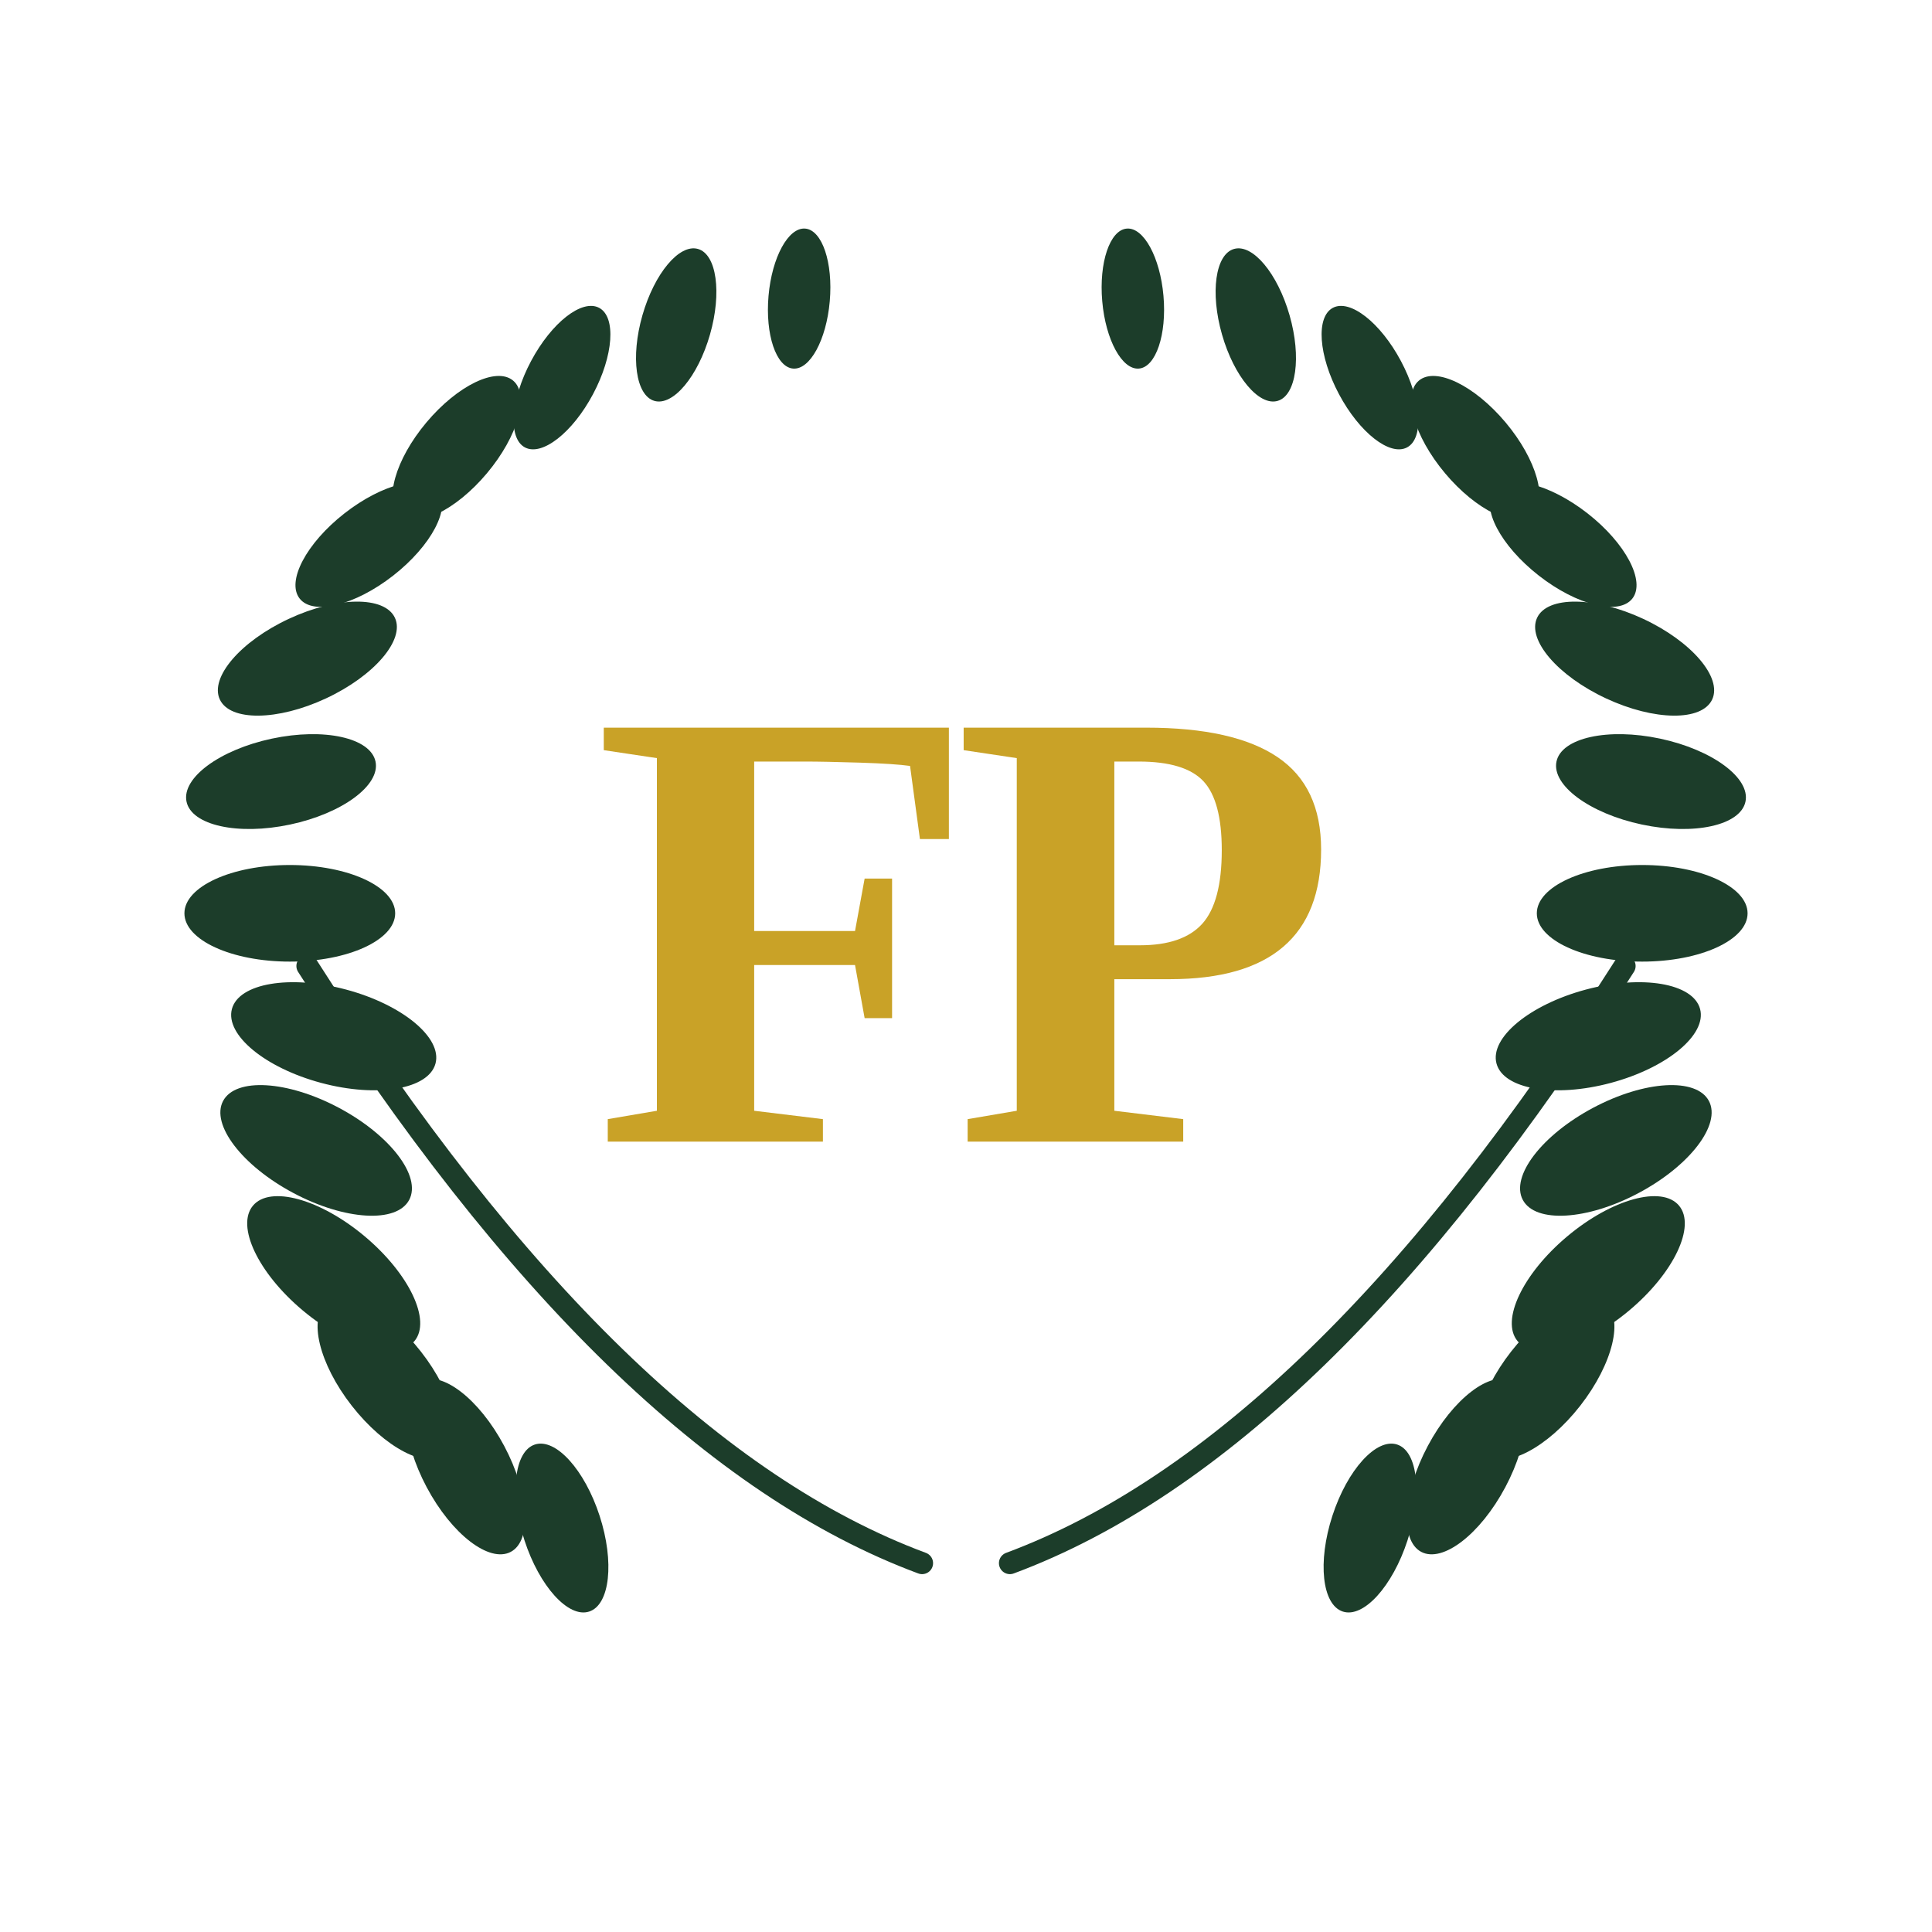
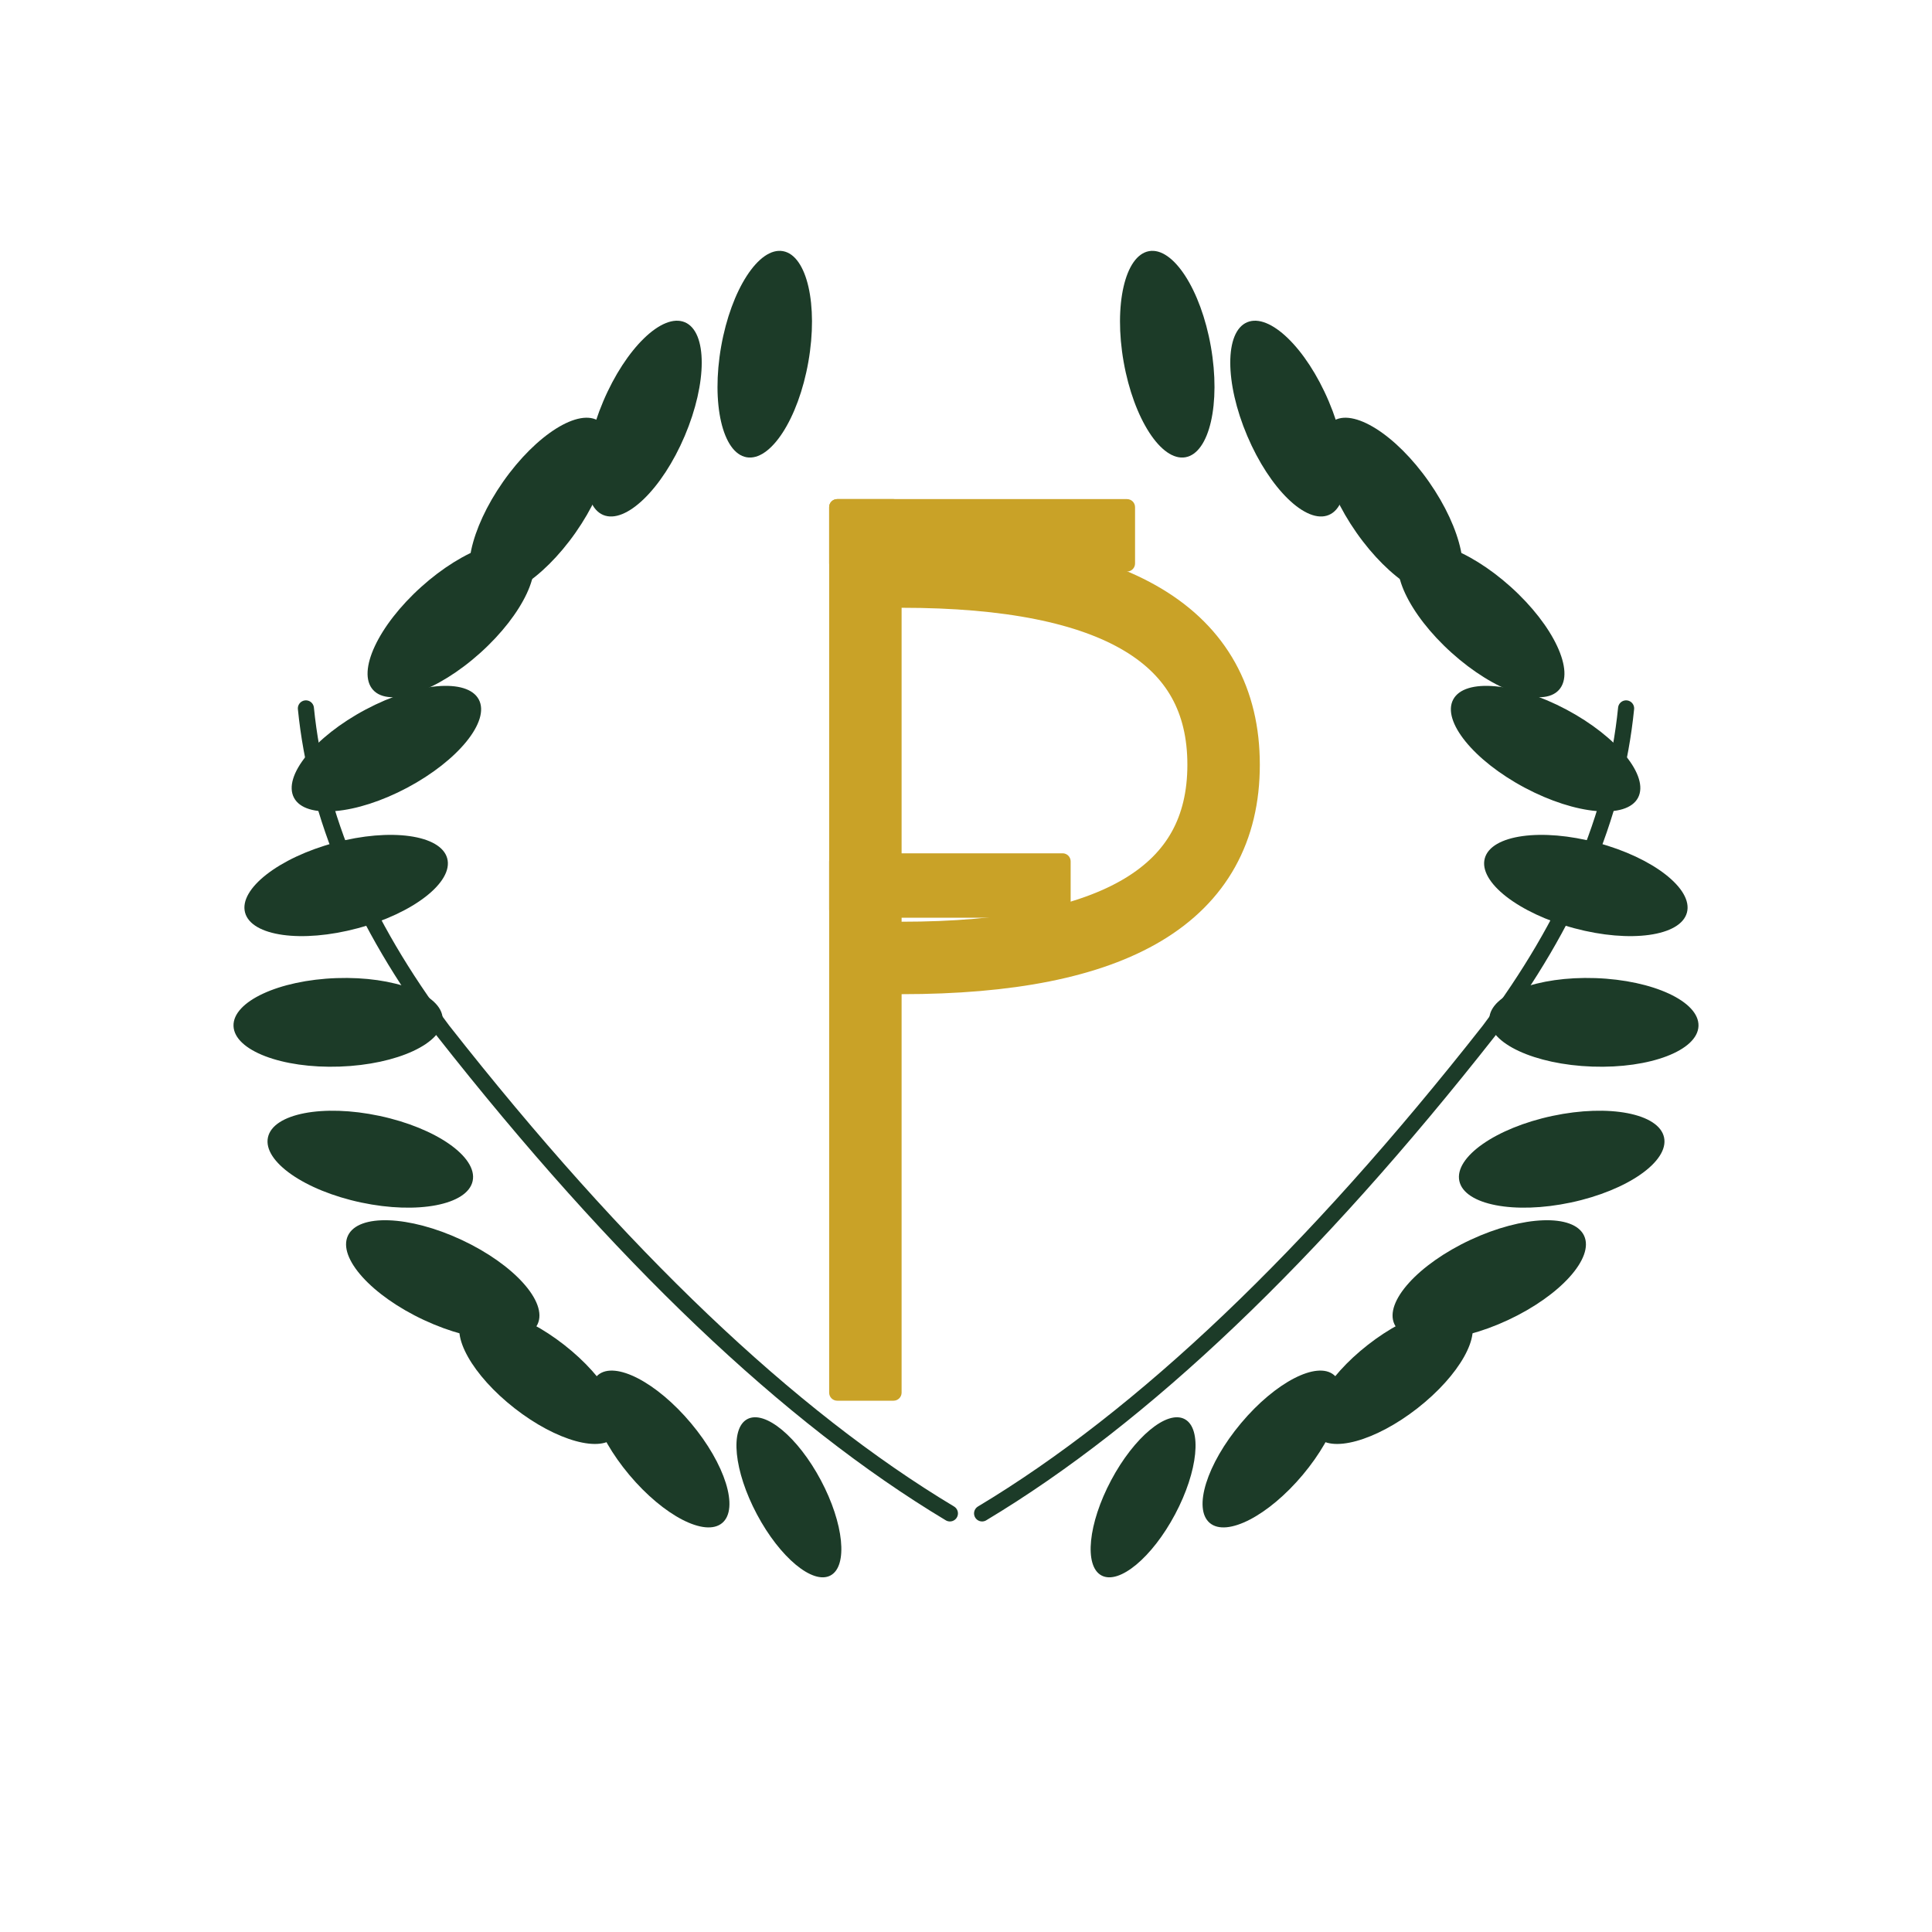
- <svg xmlns="http://www.w3.org/2000/svg" viewBox="0 0 220 220" width="220" height="220">
-   <rect width="220" height="220" fill="white" />
-   <g fill="#1C3D2A">
-     <ellipse cx="38" cy="118" rx="12" ry="5.5" transform="rotate(15,38,118)" />
-     <ellipse cx="33" cy="104" rx="12" ry="5.5" transform="rotate(0,33,104)" />
-     <ellipse cx="32" cy="89" rx="11" ry="5" transform="rotate(-12,32,89)" />
-     <ellipse cx="35" cy="75" rx="11" ry="5" transform="rotate(-25,35,75)" />
-     <ellipse cx="42" cy="62" rx="10" ry="4.5" transform="rotate(-38,42,62)" />
-     <ellipse cx="52" cy="51" rx="10" ry="4.5" transform="rotate(-50,52,51)" />
-     <ellipse cx="64" cy="43" rx="9" ry="4" transform="rotate(-62,64,43)" />
-     <ellipse cx="77" cy="37" rx="9" ry="4" transform="rotate(-74,77,37)" />
-     <ellipse cx="91" cy="34" rx="8" ry="3.5" transform="rotate(-85,91,34)" />
-     <ellipse cx="36" cy="131" rx="12" ry="5.5" transform="rotate(28,36,131)" />
-     <ellipse cx="38" cy="145" rx="12" ry="5.5" transform="rotate(40,38,145)" />
-     <ellipse cx="44" cy="157" rx="11" ry="5" transform="rotate(52,44,157)" />
-     <ellipse cx="53" cy="167" rx="11" ry="5" transform="rotate(62,53,167)" />
-     <ellipse cx="64" cy="174" rx="10" ry="4.5" transform="rotate(72,64,174)" />
-     <path d="M105,178 Q70,165 35,110" stroke="#1C3D2A" stroke-width="2.5" fill="none" stroke-linecap="round" />
+ <svg xmlns="http://www.w3.org/2000/svg" viewBox="0 0 240 240" width="240" height="240">
+   <rect width="240" height="240" fill="white" />
+   <g fill="#1C3B28" stroke="none">
+     <path d="M118,188 Q88,170 55,128 Q40,108 38,88" stroke="#1C3B28" stroke-width="2" fill="none" stroke-linecap="round" />
+     <ellipse cx="95" cy="44" rx="13" ry="5.5" transform="rotate(-80,95,44)" />
+     <ellipse cx="80" cy="52" rx="13" ry="5.5" transform="rotate(-67,80,52)" />
+     <ellipse cx="67" cy="63" rx="13" ry="5.5" transform="rotate(-55,67,63)" />
+     <ellipse cx="56" cy="77" rx="13" ry="5.5" transform="rotate(-42,56,77)" />
+     <ellipse cx="48" cy="93" rx="13" ry="5.5" transform="rotate(-28,48,93)" />
+     <ellipse cx="43" cy="110" rx="13" ry="5.5" transform="rotate(-15,43,110)" />
+     <ellipse cx="42" cy="127" rx="13" ry="5.5" transform="rotate(-2,42,127)" />
+     <ellipse cx="46" cy="144" rx="13" ry="5.5" transform="rotate(12,46,144)" />
+     <ellipse cx="55" cy="159" rx="13" ry="5.5" transform="rotate(25,55,159)" />
+     <ellipse cx="67" cy="171" rx="12" ry="5" transform="rotate(38,67,171)" />
+     <ellipse cx="82" cy="180" rx="12" ry="5" transform="rotate(50,82,180)" />
+     <ellipse cx="98" cy="186" rx="11" ry="4.5" transform="rotate(62,98,186)" />
  </g>
-   <g fill="#1C3D2A" transform="translate(220,0) scale(-1,1)">
-     <ellipse cx="38" cy="118" rx="12" ry="5.5" transform="rotate(15,38,118)" />
-     <ellipse cx="33" cy="104" rx="12" ry="5.5" transform="rotate(0,33,104)" />
-     <ellipse cx="32" cy="89" rx="11" ry="5" transform="rotate(-12,32,89)" />
-     <ellipse cx="35" cy="75" rx="11" ry="5" transform="rotate(-25,35,75)" />
-     <ellipse cx="42" cy="62" rx="10" ry="4.5" transform="rotate(-38,42,62)" />
-     <ellipse cx="52" cy="51" rx="10" ry="4.5" transform="rotate(-50,52,51)" />
-     <ellipse cx="64" cy="43" rx="9" ry="4" transform="rotate(-62,64,43)" />
-     <ellipse cx="77" cy="37" rx="9" ry="4" transform="rotate(-74,77,37)" />
-     <ellipse cx="91" cy="34" rx="8" ry="3.5" transform="rotate(-85,91,34)" />
-     <ellipse cx="36" cy="131" rx="12" ry="5.5" transform="rotate(28,36,131)" />
-     <ellipse cx="38" cy="145" rx="12" ry="5.5" transform="rotate(40,38,145)" />
-     <ellipse cx="44" cy="157" rx="11" ry="5" transform="rotate(52,44,157)" />
-     <ellipse cx="53" cy="167" rx="11" ry="5" transform="rotate(62,53,167)" />
-     <ellipse cx="64" cy="174" rx="10" ry="4.5" transform="rotate(72,64,174)" />
-     <path d="M105,178 Q70,165 35,110" stroke="#1C3D2A" stroke-width="2.5" fill="none" stroke-linecap="round" />
+   <g fill="#1C3B28" stroke="none" transform="translate(240,0) scale(-1,1)">
+     <path d="M118,188 Q88,170 55,128 Q40,108 38,88" stroke="#1C3B28" stroke-width="2" fill="none" stroke-linecap="round" />
+     <ellipse cx="95" cy="44" rx="13" ry="5.5" transform="rotate(-80,95,44)" />
+     <ellipse cx="80" cy="52" rx="13" ry="5.5" transform="rotate(-67,80,52)" />
+     <ellipse cx="67" cy="63" rx="13" ry="5.5" transform="rotate(-55,67,63)" />
+     <ellipse cx="56" cy="77" rx="13" ry="5.5" transform="rotate(-42,56,77)" />
+     <ellipse cx="48" cy="93" rx="13" ry="5.5" transform="rotate(-28,48,93)" />
+     <ellipse cx="43" cy="110" rx="13" ry="5.5" transform="rotate(-15,43,110)" />
+     <ellipse cx="42" cy="127" rx="13" ry="5.5" transform="rotate(-2,42,127)" />
+     <ellipse cx="46" cy="144" rx="13" ry="5.5" transform="rotate(12,46,144)" />
+     <ellipse cx="55" cy="159" rx="13" ry="5.5" transform="rotate(25,55,159)" />
+     <ellipse cx="67" cy="171" rx="12" ry="5" transform="rotate(38,67,171)" />
+     <ellipse cx="82" cy="180" rx="12" ry="5" transform="rotate(50,82,180)" />
+     <ellipse cx="98" cy="186" rx="11" ry="4.5" transform="rotate(62,98,186)" />
  </g>
-   <text x="110" y="130" font-family="Georgia,'Times New Roman',serif" font-size="72" font-weight="bold" fill="#C9A227" text-anchor="middle" letter-spacing="-3">FP</text>
+   <rect x="103" y="62" width="9" height="112" rx="1" fill="#C9A227" />
+   <rect x="103" y="62" width="38" height="9" rx="1" fill="#C9A227" />
+   <rect x="103" y="106" width="30" height="8" rx="1" fill="#C9A227" />
+   <path d="M112,71 Q152,71 152,95 Q152,119 112,119" stroke="#C9A227" stroke-width="9" fill="none" stroke-linecap="round" />
</svg>
